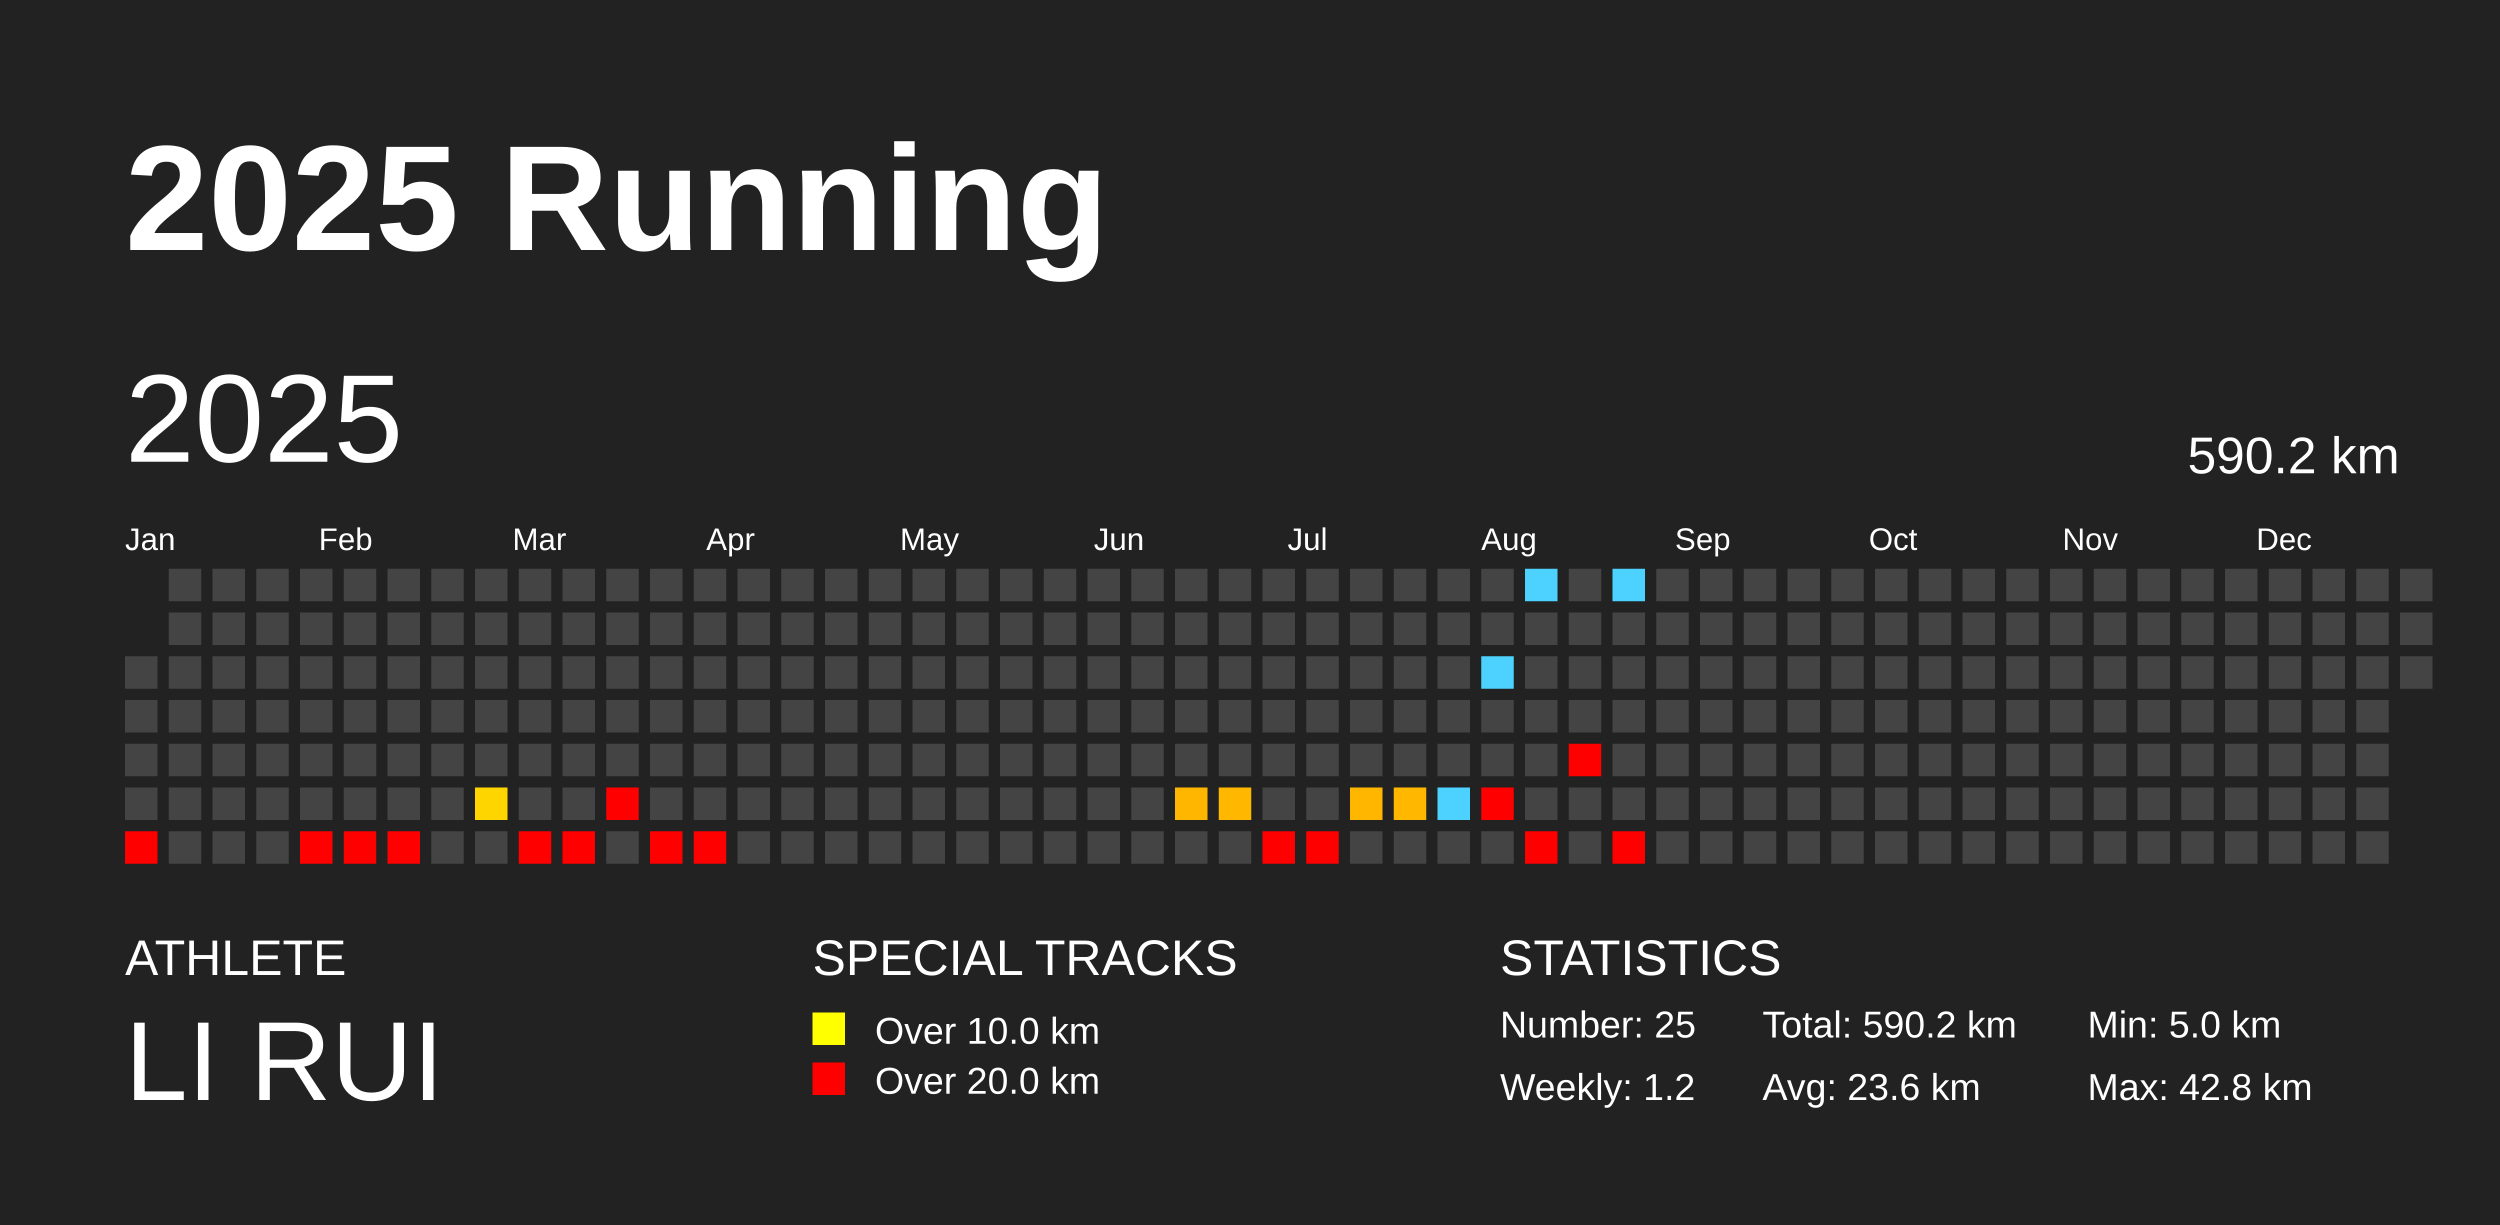
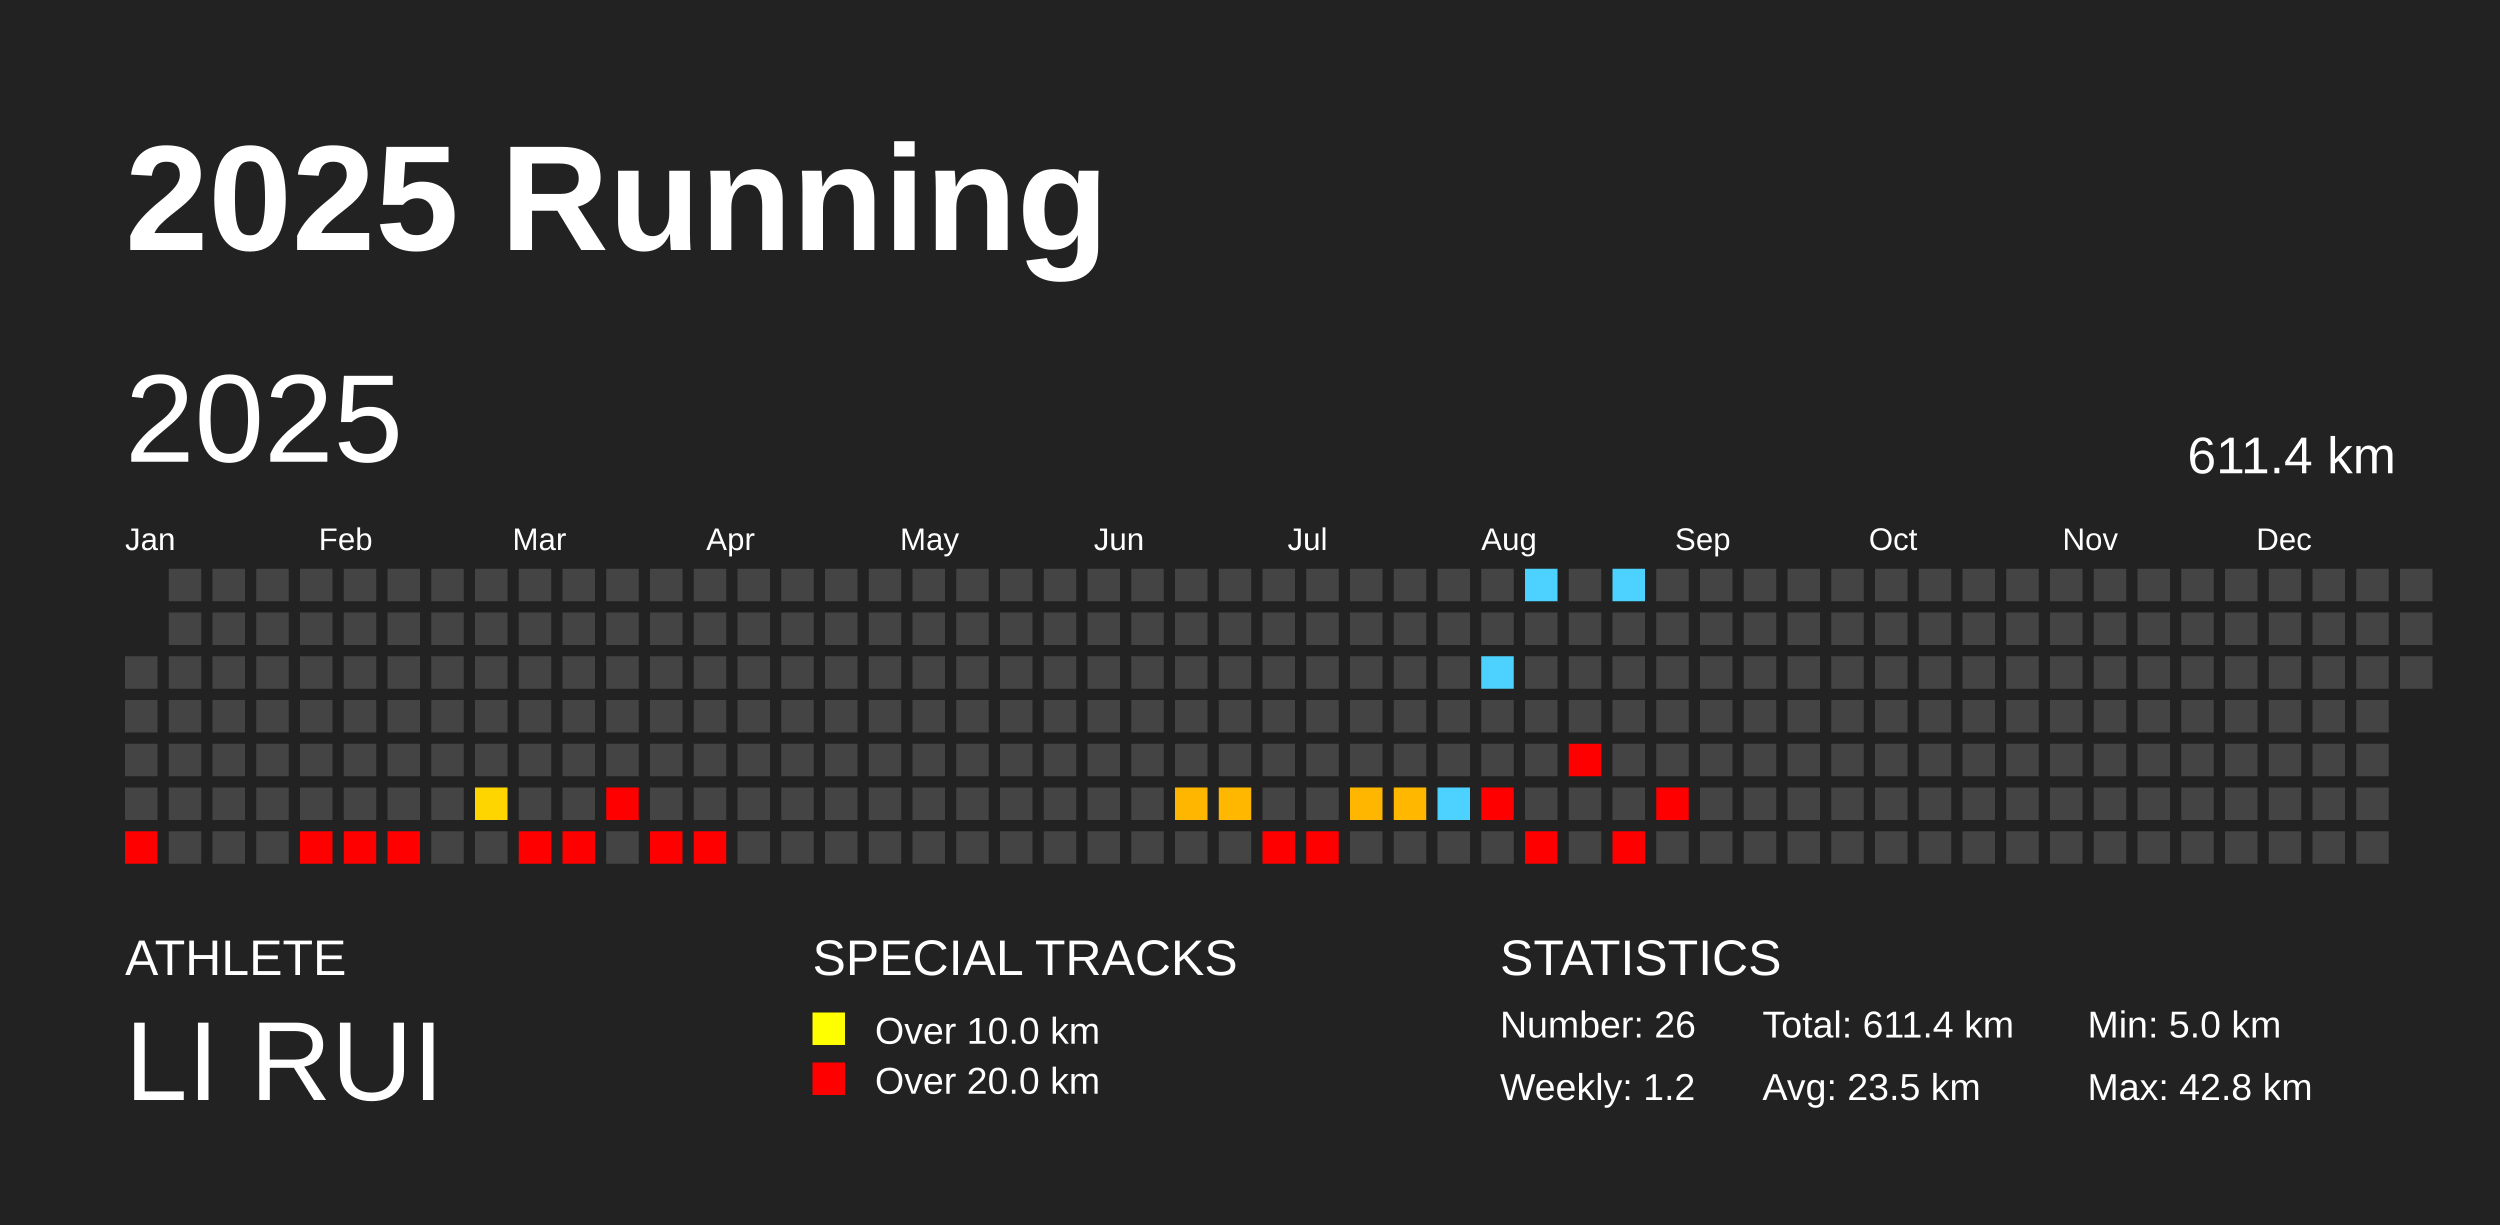
<svg xmlns="http://www.w3.org/2000/svg" baseProfile="full" height="98mm" version="1.1" viewBox="0,0,200,98" width="200mm">
  <defs />
  <rect fill="#222222" height="98" width="200" x="0" y="0" />
  <text fill="#FFFFFF" style="font-size:12px; font-family:Arial; font-weight:bold;" x="10" y="20">2025 Running</text>
  <text fill="#FFFFFF" style="font-size:4px; font-family:Arial" x="10" y="78">ATHLETE</text>
  <text fill="#FFFFFF" style="font-size:9px; font-family:Arial" x="10" y="88">LI RUI</text>
  <text fill="#FFFFFF" style="font-size:4px; font-family:Arial" x="65" y="78">SPECIAL TRACKS</text>
  <rect fill="yellow" height="2.6" width="2.6" x="65" y="81" />
  <text fill="#FFFFFF" style="font-size:3px; font-family:Arial" x="70" y="83.5">Over 10.0 km</text>
  <rect fill="red" height="2.6" width="2.6" x="65" y="85" />
  <text fill="#FFFFFF" style="font-size:3px; font-family:Arial" x="70" y="87.5">Over 20.0 km</text>
  <text fill="#FFFFFF" style="font-size:4px; font-family:Arial" x="120" y="78">STATISTICS</text>
-   <text fill="#FFFFFF" style="font-size:3px; font-family:Arial" x="120" y="83">Number: 25</text>
+   <text fill="#FFFFFF" style="font-size:3px; font-family:Arial" x="120" y="83">Number: 26</text>
  <text fill="#FFFFFF" style="font-size:3px; font-family:Arial" x="120" y="88">Weekly: 1.2</text>
-   <text fill="#FFFFFF" style="font-size:3px; font-family:Arial" x="141" y="83">Total: 590.2 km</text>
-   <text fill="#FFFFFF" style="font-size:3px; font-family:Arial" x="141" y="88">Avg: 23.6 km</text>
+   <text fill="#FFFFFF" style="font-size:3px; font-family:Arial" x="141" y="83">Total: 611.4 km</text>
+   <text fill="#FFFFFF" style="font-size:3px; font-family:Arial" x="141" y="88">Avg: 23.5 km</text>
  <text fill="#FFFFFF" style="font-size:3px; font-family:Arial" x="167" y="83">Min: 5.0 km</text>
  <text fill="#FFFFFF" style="font-size:3px; font-family:Arial" x="167" y="88">Max: 42.8 km</text>
  <text dominant-baseline="hanging" fill="#FFFFFF" style="font-size:10.0px; font-family:Arial;" x="10" y="30">2025</text>
-   <text dominant-baseline="hanging" fill="#FFFFFF" style="font-size:4.125px; font-family:Arial;" x="175" y="35">590.2 km</text>
+   <text dominant-baseline="hanging" fill="#FFFFFF" style="font-size:4.125px; font-family:Arial;" x="175" y="35">611.4 km</text>
  <text fill="#FFFFFF" style="font-size:2.5px; font-family:Arial" x="10.0" y="44">Jan</text>
  <text fill="#FFFFFF" style="font-size:2.5px; font-family:Arial" x="25.5" y="44">Feb</text>
  <text fill="#FFFFFF" style="font-size:2.5px; font-family:Arial" x="41.0" y="44">Mar</text>
  <text fill="#FFFFFF" style="font-size:2.5px; font-family:Arial" x="56.5" y="44">Apr</text>
  <text fill="#FFFFFF" style="font-size:2.5px; font-family:Arial" x="72.0" y="44">May</text>
  <text fill="#FFFFFF" style="font-size:2.5px; font-family:Arial" x="87.5" y="44">Jun</text>
  <text fill="#FFFFFF" style="font-size:2.5px; font-family:Arial" x="103.0" y="44">Jul</text>
  <text fill="#FFFFFF" style="font-size:2.5px; font-family:Arial" x="118.5" y="44">Aug</text>
  <text fill="#FFFFFF" style="font-size:2.5px; font-family:Arial" x="134.0" y="44">Sep</text>
  <text fill="#FFFFFF" style="font-size:2.5px; font-family:Arial" x="149.5" y="44">Oct</text>
  <text fill="#FFFFFF" style="font-size:2.5px; font-family:Arial" x="165.0" y="44">Nov</text>
  <text fill="#FFFFFF" style="font-size:2.5px; font-family:Arial" x="180.5" y="44">Dec</text>
  <rect fill="#444444" height="2.6" width="2.6" x="10.0" y="52.5" />
  <rect fill="#444444" height="2.6" width="2.6" x="10.0" y="56.0" />
  <rect fill="#444444" height="2.6" width="2.6" x="10.0" y="59.5" />
  <rect fill="#444444" height="2.6" width="2.6" x="10.0" y="63.0" />
  <rect fill="red" height="2.6" width="2.6" x="10.0" y="66.5" />
  <rect fill="#444444" height="2.6" width="2.6" x="13.5" y="45.5" />
  <rect fill="#444444" height="2.6" width="2.6" x="13.5" y="49.0" />
  <rect fill="#444444" height="2.6" width="2.6" x="13.5" y="52.5" />
  <rect fill="#444444" height="2.6" width="2.6" x="13.5" y="56.0" />
  <rect fill="#444444" height="2.6" width="2.6" x="13.5" y="59.5" />
  <rect fill="#444444" height="2.6" width="2.6" x="13.5" y="63.0" />
  <rect fill="#444444" height="2.6" width="2.6" x="13.5" y="66.5" />
  <rect fill="#444444" height="2.6" width="2.6" x="17.0" y="45.5" />
  <rect fill="#444444" height="2.6" width="2.6" x="17.0" y="49.0" />
  <rect fill="#444444" height="2.6" width="2.6" x="17.0" y="52.5" />
  <rect fill="#444444" height="2.6" width="2.6" x="17.0" y="56.0" />
  <rect fill="#444444" height="2.6" width="2.6" x="17.0" y="59.5" />
  <rect fill="#444444" height="2.6" width="2.6" x="17.0" y="63.0" />
  <rect fill="#444444" height="2.6" width="2.6" x="17.0" y="66.5" />
  <rect fill="#444444" height="2.6" width="2.6" x="20.5" y="45.5" />
  <rect fill="#444444" height="2.6" width="2.6" x="20.5" y="49.0" />
  <rect fill="#444444" height="2.6" width="2.6" x="20.5" y="52.5" />
  <rect fill="#444444" height="2.6" width="2.6" x="20.5" y="56.0" />
  <rect fill="#444444" height="2.6" width="2.6" x="20.5" y="59.5" />
  <rect fill="#444444" height="2.6" width="2.6" x="20.5" y="63.0" />
  <rect fill="#444444" height="2.6" width="2.6" x="20.5" y="66.5" />
  <rect fill="#444444" height="2.6" width="2.6" x="24.0" y="45.5" />
  <rect fill="#444444" height="2.6" width="2.6" x="24.0" y="49.0" />
  <rect fill="#444444" height="2.6" width="2.6" x="24.0" y="52.5" />
  <rect fill="#444444" height="2.6" width="2.6" x="24.0" y="56.0" />
  <rect fill="#444444" height="2.6" width="2.6" x="24.0" y="59.5" />
  <rect fill="#444444" height="2.6" width="2.6" x="24.0" y="63.0" />
  <rect fill="red" height="2.6" width="2.6" x="24.0" y="66.5" />
  <rect fill="#444444" height="2.6" width="2.6" x="27.5" y="45.5" />
  <rect fill="#444444" height="2.6" width="2.6" x="27.5" y="49.0" />
  <rect fill="#444444" height="2.6" width="2.6" x="27.5" y="52.5" />
  <rect fill="#444444" height="2.6" width="2.6" x="27.5" y="56.0" />
  <rect fill="#444444" height="2.6" width="2.6" x="27.5" y="59.5" />
  <rect fill="#444444" height="2.6" width="2.6" x="27.5" y="63.0" />
  <rect fill="red" height="2.6" width="2.6" x="27.5" y="66.5" />
  <rect fill="#444444" height="2.6" width="2.6" x="31.0" y="45.5" />
  <rect fill="#444444" height="2.6" width="2.6" x="31.0" y="49.0" />
  <rect fill="#444444" height="2.6" width="2.6" x="31.0" y="52.5" />
  <rect fill="#444444" height="2.6" width="2.6" x="31.0" y="56.0" />
  <rect fill="#444444" height="2.6" width="2.6" x="31.0" y="59.5" />
  <rect fill="#444444" height="2.6" width="2.6" x="31.0" y="63.0" />
  <rect fill="red" height="2.6" width="2.6" x="31.0" y="66.5" />
  <rect fill="#444444" height="2.6" width="2.6" x="34.5" y="45.5" />
  <rect fill="#444444" height="2.6" width="2.6" x="34.5" y="49.0" />
  <rect fill="#444444" height="2.6" width="2.6" x="34.5" y="52.5" />
  <rect fill="#444444" height="2.6" width="2.6" x="34.5" y="56.0" />
  <rect fill="#444444" height="2.6" width="2.6" x="34.5" y="59.5" />
  <rect fill="#444444" height="2.6" width="2.6" x="34.5" y="63.0" />
  <rect fill="#444444" height="2.6" width="2.6" x="34.5" y="66.5" />
  <rect fill="#444444" height="2.6" width="2.6" x="38.0" y="45.5" />
  <rect fill="#444444" height="2.6" width="2.6" x="38.0" y="49.0" />
  <rect fill="#444444" height="2.6" width="2.6" x="38.0" y="52.5" />
  <rect fill="#444444" height="2.6" width="2.6" x="38.0" y="56.0" />
  <rect fill="#444444" height="2.6" width="2.6" x="38.0" y="59.5" />
  <rect fill="#ffd500" height="2.6" width="2.6" x="38.0" y="63.0" />
  <rect fill="#444444" height="2.6" width="2.6" x="38.0" y="66.5" />
  <rect fill="#444444" height="2.6" width="2.6" x="41.5" y="45.5" />
  <rect fill="#444444" height="2.6" width="2.6" x="41.5" y="49.0" />
  <rect fill="#444444" height="2.6" width="2.6" x="41.5" y="52.5" />
  <rect fill="#444444" height="2.6" width="2.6" x="41.5" y="56.0" />
  <rect fill="#444444" height="2.6" width="2.6" x="41.5" y="59.5" />
  <rect fill="#444444" height="2.6" width="2.6" x="41.5" y="63.0" />
  <rect fill="red" height="2.6" width="2.6" x="41.5" y="66.5" />
  <rect fill="#444444" height="2.6" width="2.6" x="45.0" y="45.5" />
  <rect fill="#444444" height="2.6" width="2.6" x="45.0" y="49.0" />
  <rect fill="#444444" height="2.6" width="2.6" x="45.0" y="52.5" />
  <rect fill="#444444" height="2.6" width="2.6" x="45.0" y="56.0" />
  <rect fill="#444444" height="2.6" width="2.6" x="45.0" y="59.5" />
  <rect fill="#444444" height="2.6" width="2.6" x="45.0" y="63.0" />
  <rect fill="red" height="2.6" width="2.6" x="45.0" y="66.5" />
  <rect fill="#444444" height="2.6" width="2.6" x="48.5" y="45.5" />
  <rect fill="#444444" height="2.6" width="2.6" x="48.5" y="49.0" />
  <rect fill="#444444" height="2.6" width="2.6" x="48.5" y="52.5" />
  <rect fill="#444444" height="2.6" width="2.6" x="48.5" y="56.0" />
  <rect fill="#444444" height="2.6" width="2.6" x="48.5" y="59.5" />
  <rect fill="red" height="2.6" width="2.6" x="48.5" y="63.0" />
  <rect fill="#444444" height="2.6" width="2.6" x="48.5" y="66.5" />
  <rect fill="#444444" height="2.6" width="2.6" x="52.0" y="45.5" />
  <rect fill="#444444" height="2.6" width="2.6" x="52.0" y="49.0" />
  <rect fill="#444444" height="2.6" width="2.6" x="52.0" y="52.5" />
  <rect fill="#444444" height="2.6" width="2.6" x="52.0" y="56.0" />
  <rect fill="#444444" height="2.6" width="2.6" x="52.0" y="59.5" />
  <rect fill="#444444" height="2.6" width="2.6" x="52.0" y="63.0" />
  <rect fill="red" height="2.6" width="2.6" x="52.0" y="66.5" />
  <rect fill="#444444" height="2.6" width="2.6" x="55.5" y="45.5" />
  <rect fill="#444444" height="2.6" width="2.6" x="55.5" y="49.0" />
  <rect fill="#444444" height="2.6" width="2.6" x="55.5" y="52.5" />
  <rect fill="#444444" height="2.6" width="2.6" x="55.5" y="56.0" />
  <rect fill="#444444" height="2.6" width="2.6" x="55.5" y="59.5" />
  <rect fill="#444444" height="2.6" width="2.6" x="55.5" y="63.0" />
  <rect fill="red" height="2.6" width="2.6" x="55.5" y="66.5" />
  <rect fill="#444444" height="2.6" width="2.6" x="59.0" y="45.5" />
  <rect fill="#444444" height="2.6" width="2.6" x="59.0" y="49.0" />
  <rect fill="#444444" height="2.6" width="2.6" x="59.0" y="52.5" />
  <rect fill="#444444" height="2.6" width="2.6" x="59.0" y="56.0" />
  <rect fill="#444444" height="2.6" width="2.6" x="59.0" y="59.5" />
  <rect fill="#444444" height="2.6" width="2.6" x="59.0" y="63.0" />
  <rect fill="#444444" height="2.6" width="2.6" x="59.0" y="66.5" />
  <rect fill="#444444" height="2.6" width="2.6" x="62.5" y="45.5" />
  <rect fill="#444444" height="2.6" width="2.6" x="62.5" y="49.0" />
  <rect fill="#444444" height="2.6" width="2.6" x="62.5" y="52.5" />
  <rect fill="#444444" height="2.6" width="2.6" x="62.5" y="56.0" />
  <rect fill="#444444" height="2.6" width="2.6" x="62.5" y="59.5" />
  <rect fill="#444444" height="2.6" width="2.6" x="62.5" y="63.0" />
  <rect fill="#444444" height="2.6" width="2.6" x="62.5" y="66.5" />
  <rect fill="#444444" height="2.6" width="2.6" x="66.0" y="45.5" />
  <rect fill="#444444" height="2.6" width="2.6" x="66.0" y="49.0" />
  <rect fill="#444444" height="2.6" width="2.6" x="66.0" y="52.5" />
  <rect fill="#444444" height="2.6" width="2.6" x="66.0" y="56.0" />
  <rect fill="#444444" height="2.6" width="2.6" x="66.0" y="59.5" />
  <rect fill="#444444" height="2.6" width="2.6" x="66.0" y="63.0" />
  <rect fill="#444444" height="2.6" width="2.6" x="66.0" y="66.5" />
  <rect fill="#444444" height="2.6" width="2.6" x="69.5" y="45.5" />
  <rect fill="#444444" height="2.6" width="2.6" x="69.5" y="49.0" />
  <rect fill="#444444" height="2.6" width="2.6" x="69.5" y="52.5" />
  <rect fill="#444444" height="2.6" width="2.6" x="69.5" y="56.0" />
  <rect fill="#444444" height="2.6" width="2.6" x="69.5" y="59.5" />
  <rect fill="#444444" height="2.6" width="2.6" x="69.5" y="63.0" />
  <rect fill="#444444" height="2.6" width="2.6" x="69.5" y="66.5" />
  <rect fill="#444444" height="2.6" width="2.6" x="73.0" y="45.5" />
  <rect fill="#444444" height="2.6" width="2.6" x="73.0" y="49.0" />
  <rect fill="#444444" height="2.6" width="2.6" x="73.0" y="52.5" />
  <rect fill="#444444" height="2.6" width="2.6" x="73.0" y="56.0" />
  <rect fill="#444444" height="2.6" width="2.6" x="73.0" y="59.5" />
  <rect fill="#444444" height="2.6" width="2.6" x="73.0" y="63.0" />
  <rect fill="#444444" height="2.6" width="2.6" x="73.0" y="66.5" />
  <rect fill="#444444" height="2.6" width="2.6" x="76.5" y="45.5" />
  <rect fill="#444444" height="2.6" width="2.6" x="76.5" y="49.0" />
  <rect fill="#444444" height="2.6" width="2.6" x="76.5" y="52.5" />
  <rect fill="#444444" height="2.6" width="2.6" x="76.5" y="56.0" />
  <rect fill="#444444" height="2.6" width="2.6" x="76.5" y="59.5" />
  <rect fill="#444444" height="2.6" width="2.6" x="76.5" y="63.0" />
  <rect fill="#444444" height="2.6" width="2.6" x="76.5" y="66.5" />
  <rect fill="#444444" height="2.6" width="2.6" x="80.0" y="45.5" />
  <rect fill="#444444" height="2.6" width="2.6" x="80.0" y="49.0" />
  <rect fill="#444444" height="2.6" width="2.6" x="80.0" y="52.5" />
  <rect fill="#444444" height="2.6" width="2.6" x="80.0" y="56.0" />
  <rect fill="#444444" height="2.6" width="2.6" x="80.0" y="59.5" />
  <rect fill="#444444" height="2.6" width="2.6" x="80.0" y="63.0" />
  <rect fill="#444444" height="2.6" width="2.6" x="80.0" y="66.5" />
  <rect fill="#444444" height="2.6" width="2.6" x="83.5" y="45.5" />
  <rect fill="#444444" height="2.6" width="2.6" x="83.5" y="49.0" />
  <rect fill="#444444" height="2.6" width="2.6" x="83.5" y="52.5" />
  <rect fill="#444444" height="2.6" width="2.6" x="83.5" y="56.0" />
  <rect fill="#444444" height="2.6" width="2.6" x="83.5" y="59.5" />
  <rect fill="#444444" height="2.6" width="2.6" x="83.5" y="63.0" />
  <rect fill="#444444" height="2.6" width="2.6" x="83.5" y="66.5" />
  <rect fill="#444444" height="2.6" width="2.6" x="87.0" y="45.5" />
  <rect fill="#444444" height="2.6" width="2.6" x="87.0" y="49.0" />
  <rect fill="#444444" height="2.6" width="2.6" x="87.0" y="52.5" />
  <rect fill="#444444" height="2.6" width="2.6" x="87.0" y="56.0" />
  <rect fill="#444444" height="2.6" width="2.6" x="87.0" y="59.5" />
  <rect fill="#444444" height="2.6" width="2.6" x="87.0" y="63.0" />
  <rect fill="#444444" height="2.6" width="2.6" x="87.0" y="66.5" />
  <rect fill="#444444" height="2.6" width="2.6" x="90.5" y="45.5" />
  <rect fill="#444444" height="2.6" width="2.6" x="90.5" y="49.0" />
  <rect fill="#444444" height="2.6" width="2.6" x="90.5" y="52.5" />
  <rect fill="#444444" height="2.6" width="2.6" x="90.5" y="56.0" />
  <rect fill="#444444" height="2.6" width="2.6" x="90.5" y="59.5" />
  <rect fill="#444444" height="2.6" width="2.6" x="90.5" y="63.0" />
  <rect fill="#444444" height="2.6" width="2.6" x="90.5" y="66.5" />
  <rect fill="#444444" height="2.6" width="2.6" x="94.0" y="45.5" />
  <rect fill="#444444" height="2.6" width="2.6" x="94.0" y="49.0" />
  <rect fill="#444444" height="2.6" width="2.6" x="94.0" y="52.5" />
  <rect fill="#444444" height="2.6" width="2.6" x="94.0" y="56.0" />
  <rect fill="#444444" height="2.6" width="2.6" x="94.0" y="59.5" />
  <rect fill="#ffb600" height="2.6" width="2.6" x="94.0" y="63.0" />
  <rect fill="#444444" height="2.6" width="2.6" x="94.0" y="66.5" />
  <rect fill="#444444" height="2.6" width="2.6" x="97.5" y="45.5" />
  <rect fill="#444444" height="2.6" width="2.6" x="97.5" y="49.0" />
  <rect fill="#444444" height="2.6" width="2.6" x="97.5" y="52.5" />
  <rect fill="#444444" height="2.6" width="2.6" x="97.5" y="56.0" />
  <rect fill="#444444" height="2.6" width="2.6" x="97.5" y="59.5" />
  <rect fill="#ffb700" height="2.6" width="2.6" x="97.5" y="63.0" />
  <rect fill="#444444" height="2.6" width="2.6" x="97.5" y="66.5" />
  <rect fill="#444444" height="2.6" width="2.6" x="101.0" y="45.5" />
  <rect fill="#444444" height="2.6" width="2.6" x="101.0" y="49.0" />
  <rect fill="#444444" height="2.6" width="2.6" x="101.0" y="52.5" />
  <rect fill="#444444" height="2.6" width="2.6" x="101.0" y="56.0" />
  <rect fill="#444444" height="2.6" width="2.6" x="101.0" y="59.5" />
  <rect fill="#444444" height="2.6" width="2.6" x="101.0" y="63.0" />
  <rect fill="red" height="2.6" width="2.6" x="101.0" y="66.5" />
  <rect fill="#444444" height="2.6" width="2.6" x="104.5" y="45.5" />
  <rect fill="#444444" height="2.6" width="2.6" x="104.5" y="49.0" />
  <rect fill="#444444" height="2.6" width="2.6" x="104.5" y="52.5" />
  <rect fill="#444444" height="2.6" width="2.6" x="104.5" y="56.0" />
  <rect fill="#444444" height="2.6" width="2.6" x="104.5" y="59.5" />
  <rect fill="#444444" height="2.6" width="2.6" x="104.5" y="63.0" />
  <rect fill="red" height="2.6" width="2.6" x="104.5" y="66.5" />
  <rect fill="#444444" height="2.6" width="2.6" x="108.0" y="45.5" />
  <rect fill="#444444" height="2.6" width="2.6" x="108.0" y="49.0" />
  <rect fill="#444444" height="2.6" width="2.6" x="108.0" y="52.5" />
  <rect fill="#444444" height="2.6" width="2.6" x="108.0" y="56.0" />
  <rect fill="#444444" height="2.6" width="2.6" x="108.0" y="59.5" />
  <rect fill="#ffb600" height="2.6" width="2.6" x="108.0" y="63.0" />
  <rect fill="#444444" height="2.6" width="2.6" x="108.0" y="66.5" />
  <rect fill="#444444" height="2.6" width="2.6" x="111.5" y="45.5" />
  <rect fill="#444444" height="2.6" width="2.6" x="111.5" y="49.0" />
  <rect fill="#444444" height="2.6" width="2.6" x="111.5" y="52.5" />
  <rect fill="#444444" height="2.6" width="2.6" x="111.5" y="56.0" />
  <rect fill="#444444" height="2.6" width="2.6" x="111.5" y="59.5" />
  <rect fill="#ffb700" height="2.6" width="2.6" x="111.5" y="63.0" />
  <rect fill="#444444" height="2.6" width="2.6" x="111.5" y="66.5" />
  <rect fill="#444444" height="2.6" width="2.6" x="115.0" y="45.5" />
  <rect fill="#444444" height="2.6" width="2.6" x="115.0" y="49.0" />
  <rect fill="#444444" height="2.6" width="2.6" x="115.0" y="52.5" />
  <rect fill="#444444" height="2.6" width="2.6" x="115.0" y="56.0" />
  <rect fill="#444444" height="2.6" width="2.6" x="115.0" y="59.5" />
  <rect fill="#4dd2ff" height="2.6" width="2.6" x="115.0" y="63.0" />
  <rect fill="#444444" height="2.6" width="2.6" x="115.0" y="66.5" />
  <rect fill="#444444" height="2.6" width="2.6" x="118.5" y="45.5" />
  <rect fill="#444444" height="2.6" width="2.6" x="118.5" y="49.0" />
  <rect fill="#4dd2ff" height="2.6" width="2.6" x="118.5" y="52.5" />
  <rect fill="#444444" height="2.6" width="2.6" x="118.5" y="56.0" />
  <rect fill="#444444" height="2.6" width="2.6" x="118.5" y="59.5" />
  <rect fill="red" height="2.6" width="2.6" x="118.5" y="63.0" />
  <rect fill="#444444" height="2.6" width="2.6" x="118.5" y="66.5" />
  <rect fill="#4dd2ff" height="2.6" width="2.6" x="122.0" y="45.5" />
  <rect fill="#444444" height="2.6" width="2.6" x="122.0" y="49.0" />
  <rect fill="#444444" height="2.6" width="2.6" x="122.0" y="52.5" />
  <rect fill="#444444" height="2.6" width="2.6" x="122.0" y="56.0" />
  <rect fill="#444444" height="2.6" width="2.6" x="122.0" y="59.5" />
  <rect fill="#444444" height="2.6" width="2.6" x="122.0" y="63.0" />
  <rect fill="red" height="2.6" width="2.6" x="122.0" y="66.5" />
  <rect fill="#444444" height="2.6" width="2.6" x="125.5" y="45.5" />
  <rect fill="#444444" height="2.6" width="2.6" x="125.5" y="49.0" />
  <rect fill="#444444" height="2.6" width="2.6" x="125.5" y="52.5" />
  <rect fill="#444444" height="2.6" width="2.6" x="125.5" y="56.0" />
  <rect fill="red" height="2.6" width="2.6" x="125.5" y="59.5" />
  <rect fill="#444444" height="2.6" width="2.6" x="125.5" y="63.0" />
  <rect fill="#444444" height="2.6" width="2.6" x="125.5" y="66.5" />
  <rect fill="#4dd2ff" height="2.6" width="2.6" x="129.0" y="45.5" />
  <rect fill="#444444" height="2.6" width="2.6" x="129.0" y="49.0" />
  <rect fill="#444444" height="2.6" width="2.6" x="129.0" y="52.5" />
  <rect fill="#444444" height="2.6" width="2.6" x="129.0" y="56.0" />
  <rect fill="#444444" height="2.6" width="2.6" x="129.0" y="59.5" />
  <rect fill="#444444" height="2.6" width="2.6" x="129.0" y="63.0" />
  <rect fill="red" height="2.6" width="2.6" x="129.0" y="66.5" />
  <rect fill="#444444" height="2.6" width="2.6" x="132.5" y="45.5" />
  <rect fill="#444444" height="2.6" width="2.6" x="132.5" y="49.0" />
  <rect fill="#444444" height="2.6" width="2.6" x="132.5" y="52.5" />
  <rect fill="#444444" height="2.6" width="2.6" x="132.5" y="56.0" />
  <rect fill="#444444" height="2.6" width="2.6" x="132.5" y="59.5" />
-   <rect fill="#444444" height="2.6" width="2.6" x="132.5" y="63.0" />
+   <rect fill="red" height="2.6" width="2.6" x="132.5" y="63.0" />
  <rect fill="#444444" height="2.6" width="2.6" x="132.5" y="66.5" />
  <rect fill="#444444" height="2.6" width="2.6" x="136.0" y="45.5" />
  <rect fill="#444444" height="2.6" width="2.6" x="136.0" y="49.0" />
  <rect fill="#444444" height="2.6" width="2.6" x="136.0" y="52.5" />
  <rect fill="#444444" height="2.6" width="2.6" x="136.0" y="56.0" />
  <rect fill="#444444" height="2.6" width="2.6" x="136.0" y="59.5" />
  <rect fill="#444444" height="2.6" width="2.6" x="136.0" y="63.0" />
  <rect fill="#444444" height="2.6" width="2.6" x="136.0" y="66.5" />
  <rect fill="#444444" height="2.6" width="2.6" x="139.5" y="45.5" />
  <rect fill="#444444" height="2.6" width="2.6" x="139.5" y="49.0" />
  <rect fill="#444444" height="2.6" width="2.6" x="139.5" y="52.5" />
  <rect fill="#444444" height="2.6" width="2.6" x="139.5" y="56.0" />
  <rect fill="#444444" height="2.6" width="2.6" x="139.5" y="59.5" />
  <rect fill="#444444" height="2.6" width="2.6" x="139.5" y="63.0" />
  <rect fill="#444444" height="2.6" width="2.6" x="139.5" y="66.5" />
  <rect fill="#444444" height="2.6" width="2.6" x="143.0" y="45.5" />
  <rect fill="#444444" height="2.6" width="2.6" x="143.0" y="49.0" />
  <rect fill="#444444" height="2.6" width="2.6" x="143.0" y="52.5" />
  <rect fill="#444444" height="2.6" width="2.6" x="143.0" y="56.0" />
  <rect fill="#444444" height="2.6" width="2.6" x="143.0" y="59.5" />
  <rect fill="#444444" height="2.6" width="2.6" x="143.0" y="63.0" />
  <rect fill="#444444" height="2.6" width="2.6" x="143.0" y="66.5" />
  <rect fill="#444444" height="2.6" width="2.6" x="146.5" y="45.5" />
  <rect fill="#444444" height="2.6" width="2.6" x="146.5" y="49.0" />
  <rect fill="#444444" height="2.6" width="2.6" x="146.5" y="52.5" />
  <rect fill="#444444" height="2.6" width="2.6" x="146.5" y="56.0" />
  <rect fill="#444444" height="2.6" width="2.6" x="146.5" y="59.5" />
  <rect fill="#444444" height="2.6" width="2.6" x="146.5" y="63.0" />
  <rect fill="#444444" height="2.6" width="2.6" x="146.5" y="66.5" />
  <rect fill="#444444" height="2.6" width="2.6" x="150.0" y="45.5" />
  <rect fill="#444444" height="2.6" width="2.6" x="150.0" y="49.0" />
  <rect fill="#444444" height="2.6" width="2.6" x="150.0" y="52.5" />
  <rect fill="#444444" height="2.6" width="2.6" x="150.0" y="56.0" />
  <rect fill="#444444" height="2.6" width="2.6" x="150.0" y="59.5" />
  <rect fill="#444444" height="2.6" width="2.6" x="150.0" y="63.0" />
  <rect fill="#444444" height="2.6" width="2.6" x="150.0" y="66.5" />
  <rect fill="#444444" height="2.6" width="2.6" x="153.5" y="45.5" />
  <rect fill="#444444" height="2.6" width="2.6" x="153.5" y="49.0" />
  <rect fill="#444444" height="2.6" width="2.6" x="153.5" y="52.5" />
  <rect fill="#444444" height="2.6" width="2.6" x="153.5" y="56.0" />
  <rect fill="#444444" height="2.6" width="2.6" x="153.5" y="59.5" />
  <rect fill="#444444" height="2.6" width="2.6" x="153.5" y="63.0" />
  <rect fill="#444444" height="2.6" width="2.6" x="153.5" y="66.5" />
  <rect fill="#444444" height="2.6" width="2.6" x="157.0" y="45.5" />
  <rect fill="#444444" height="2.6" width="2.6" x="157.0" y="49.0" />
  <rect fill="#444444" height="2.6" width="2.6" x="157.0" y="52.5" />
  <rect fill="#444444" height="2.6" width="2.6" x="157.0" y="56.0" />
  <rect fill="#444444" height="2.6" width="2.6" x="157.0" y="59.5" />
  <rect fill="#444444" height="2.6" width="2.6" x="157.0" y="63.0" />
  <rect fill="#444444" height="2.6" width="2.6" x="157.0" y="66.5" />
  <rect fill="#444444" height="2.6" width="2.6" x="160.5" y="45.5" />
  <rect fill="#444444" height="2.6" width="2.6" x="160.5" y="49.0" />
  <rect fill="#444444" height="2.6" width="2.6" x="160.5" y="52.5" />
  <rect fill="#444444" height="2.6" width="2.6" x="160.5" y="56.0" />
  <rect fill="#444444" height="2.6" width="2.6" x="160.5" y="59.5" />
  <rect fill="#444444" height="2.6" width="2.6" x="160.5" y="63.0" />
  <rect fill="#444444" height="2.6" width="2.6" x="160.5" y="66.5" />
  <rect fill="#444444" height="2.6" width="2.6" x="164.0" y="45.5" />
  <rect fill="#444444" height="2.6" width="2.6" x="164.0" y="49.0" />
  <rect fill="#444444" height="2.6" width="2.6" x="164.0" y="52.5" />
  <rect fill="#444444" height="2.6" width="2.6" x="164.0" y="56.0" />
  <rect fill="#444444" height="2.6" width="2.6" x="164.0" y="59.5" />
  <rect fill="#444444" height="2.6" width="2.6" x="164.0" y="63.0" />
  <rect fill="#444444" height="2.6" width="2.6" x="164.0" y="66.5" />
  <rect fill="#444444" height="2.6" width="2.6" x="167.5" y="45.5" />
  <rect fill="#444444" height="2.6" width="2.6" x="167.5" y="49.0" />
  <rect fill="#444444" height="2.6" width="2.6" x="167.5" y="52.5" />
  <rect fill="#444444" height="2.6" width="2.6" x="167.5" y="56.0" />
  <rect fill="#444444" height="2.6" width="2.6" x="167.5" y="59.5" />
  <rect fill="#444444" height="2.6" width="2.6" x="167.5" y="63.0" />
  <rect fill="#444444" height="2.6" width="2.6" x="167.5" y="66.5" />
  <rect fill="#444444" height="2.6" width="2.6" x="171.0" y="45.5" />
  <rect fill="#444444" height="2.6" width="2.6" x="171.0" y="49.0" />
  <rect fill="#444444" height="2.6" width="2.6" x="171.0" y="52.5" />
  <rect fill="#444444" height="2.6" width="2.6" x="171.0" y="56.0" />
  <rect fill="#444444" height="2.6" width="2.6" x="171.0" y="59.5" />
  <rect fill="#444444" height="2.6" width="2.6" x="171.0" y="63.0" />
  <rect fill="#444444" height="2.6" width="2.6" x="171.0" y="66.5" />
  <rect fill="#444444" height="2.6" width="2.6" x="174.5" y="45.5" />
  <rect fill="#444444" height="2.6" width="2.6" x="174.5" y="49.0" />
  <rect fill="#444444" height="2.6" width="2.6" x="174.5" y="52.5" />
  <rect fill="#444444" height="2.6" width="2.6" x="174.5" y="56.0" />
  <rect fill="#444444" height="2.6" width="2.6" x="174.5" y="59.5" />
  <rect fill="#444444" height="2.6" width="2.6" x="174.5" y="63.0" />
  <rect fill="#444444" height="2.6" width="2.6" x="174.5" y="66.5" />
  <rect fill="#444444" height="2.6" width="2.6" x="178.0" y="45.5" />
  <rect fill="#444444" height="2.6" width="2.6" x="178.0" y="49.0" />
  <rect fill="#444444" height="2.6" width="2.6" x="178.0" y="52.5" />
  <rect fill="#444444" height="2.6" width="2.6" x="178.0" y="56.0" />
  <rect fill="#444444" height="2.6" width="2.6" x="178.0" y="59.5" />
  <rect fill="#444444" height="2.6" width="2.6" x="178.0" y="63.0" />
  <rect fill="#444444" height="2.6" width="2.6" x="178.0" y="66.5" />
  <rect fill="#444444" height="2.6" width="2.6" x="181.5" y="45.5" />
  <rect fill="#444444" height="2.6" width="2.6" x="181.5" y="49.0" />
  <rect fill="#444444" height="2.6" width="2.6" x="181.5" y="52.5" />
  <rect fill="#444444" height="2.6" width="2.6" x="181.5" y="56.0" />
  <rect fill="#444444" height="2.6" width="2.6" x="181.5" y="59.5" />
  <rect fill="#444444" height="2.6" width="2.6" x="181.5" y="63.0" />
  <rect fill="#444444" height="2.6" width="2.6" x="181.5" y="66.5" />
  <rect fill="#444444" height="2.6" width="2.6" x="185.0" y="45.5" />
  <rect fill="#444444" height="2.6" width="2.6" x="185.0" y="49.0" />
  <rect fill="#444444" height="2.6" width="2.6" x="185.0" y="52.5" />
  <rect fill="#444444" height="2.6" width="2.6" x="185.0" y="56.0" />
  <rect fill="#444444" height="2.6" width="2.6" x="185.0" y="59.5" />
  <rect fill="#444444" height="2.6" width="2.6" x="185.0" y="63.0" />
  <rect fill="#444444" height="2.6" width="2.6" x="185.0" y="66.5" />
  <rect fill="#444444" height="2.6" width="2.6" x="188.5" y="45.5" />
  <rect fill="#444444" height="2.6" width="2.6" x="188.5" y="49.0" />
  <rect fill="#444444" height="2.6" width="2.6" x="188.5" y="52.5" />
  <rect fill="#444444" height="2.6" width="2.6" x="188.5" y="56.0" />
  <rect fill="#444444" height="2.6" width="2.6" x="188.5" y="59.5" />
  <rect fill="#444444" height="2.6" width="2.6" x="188.5" y="63.0" />
  <rect fill="#444444" height="2.6" width="2.6" x="188.5" y="66.5" />
  <rect fill="#444444" height="2.6" width="2.6" x="192.0" y="45.5" />
  <rect fill="#444444" height="2.6" width="2.6" x="192.0" y="49.0" />
  <rect fill="#444444" height="2.6" width="2.6" x="192.0" y="52.5" />
</svg>
